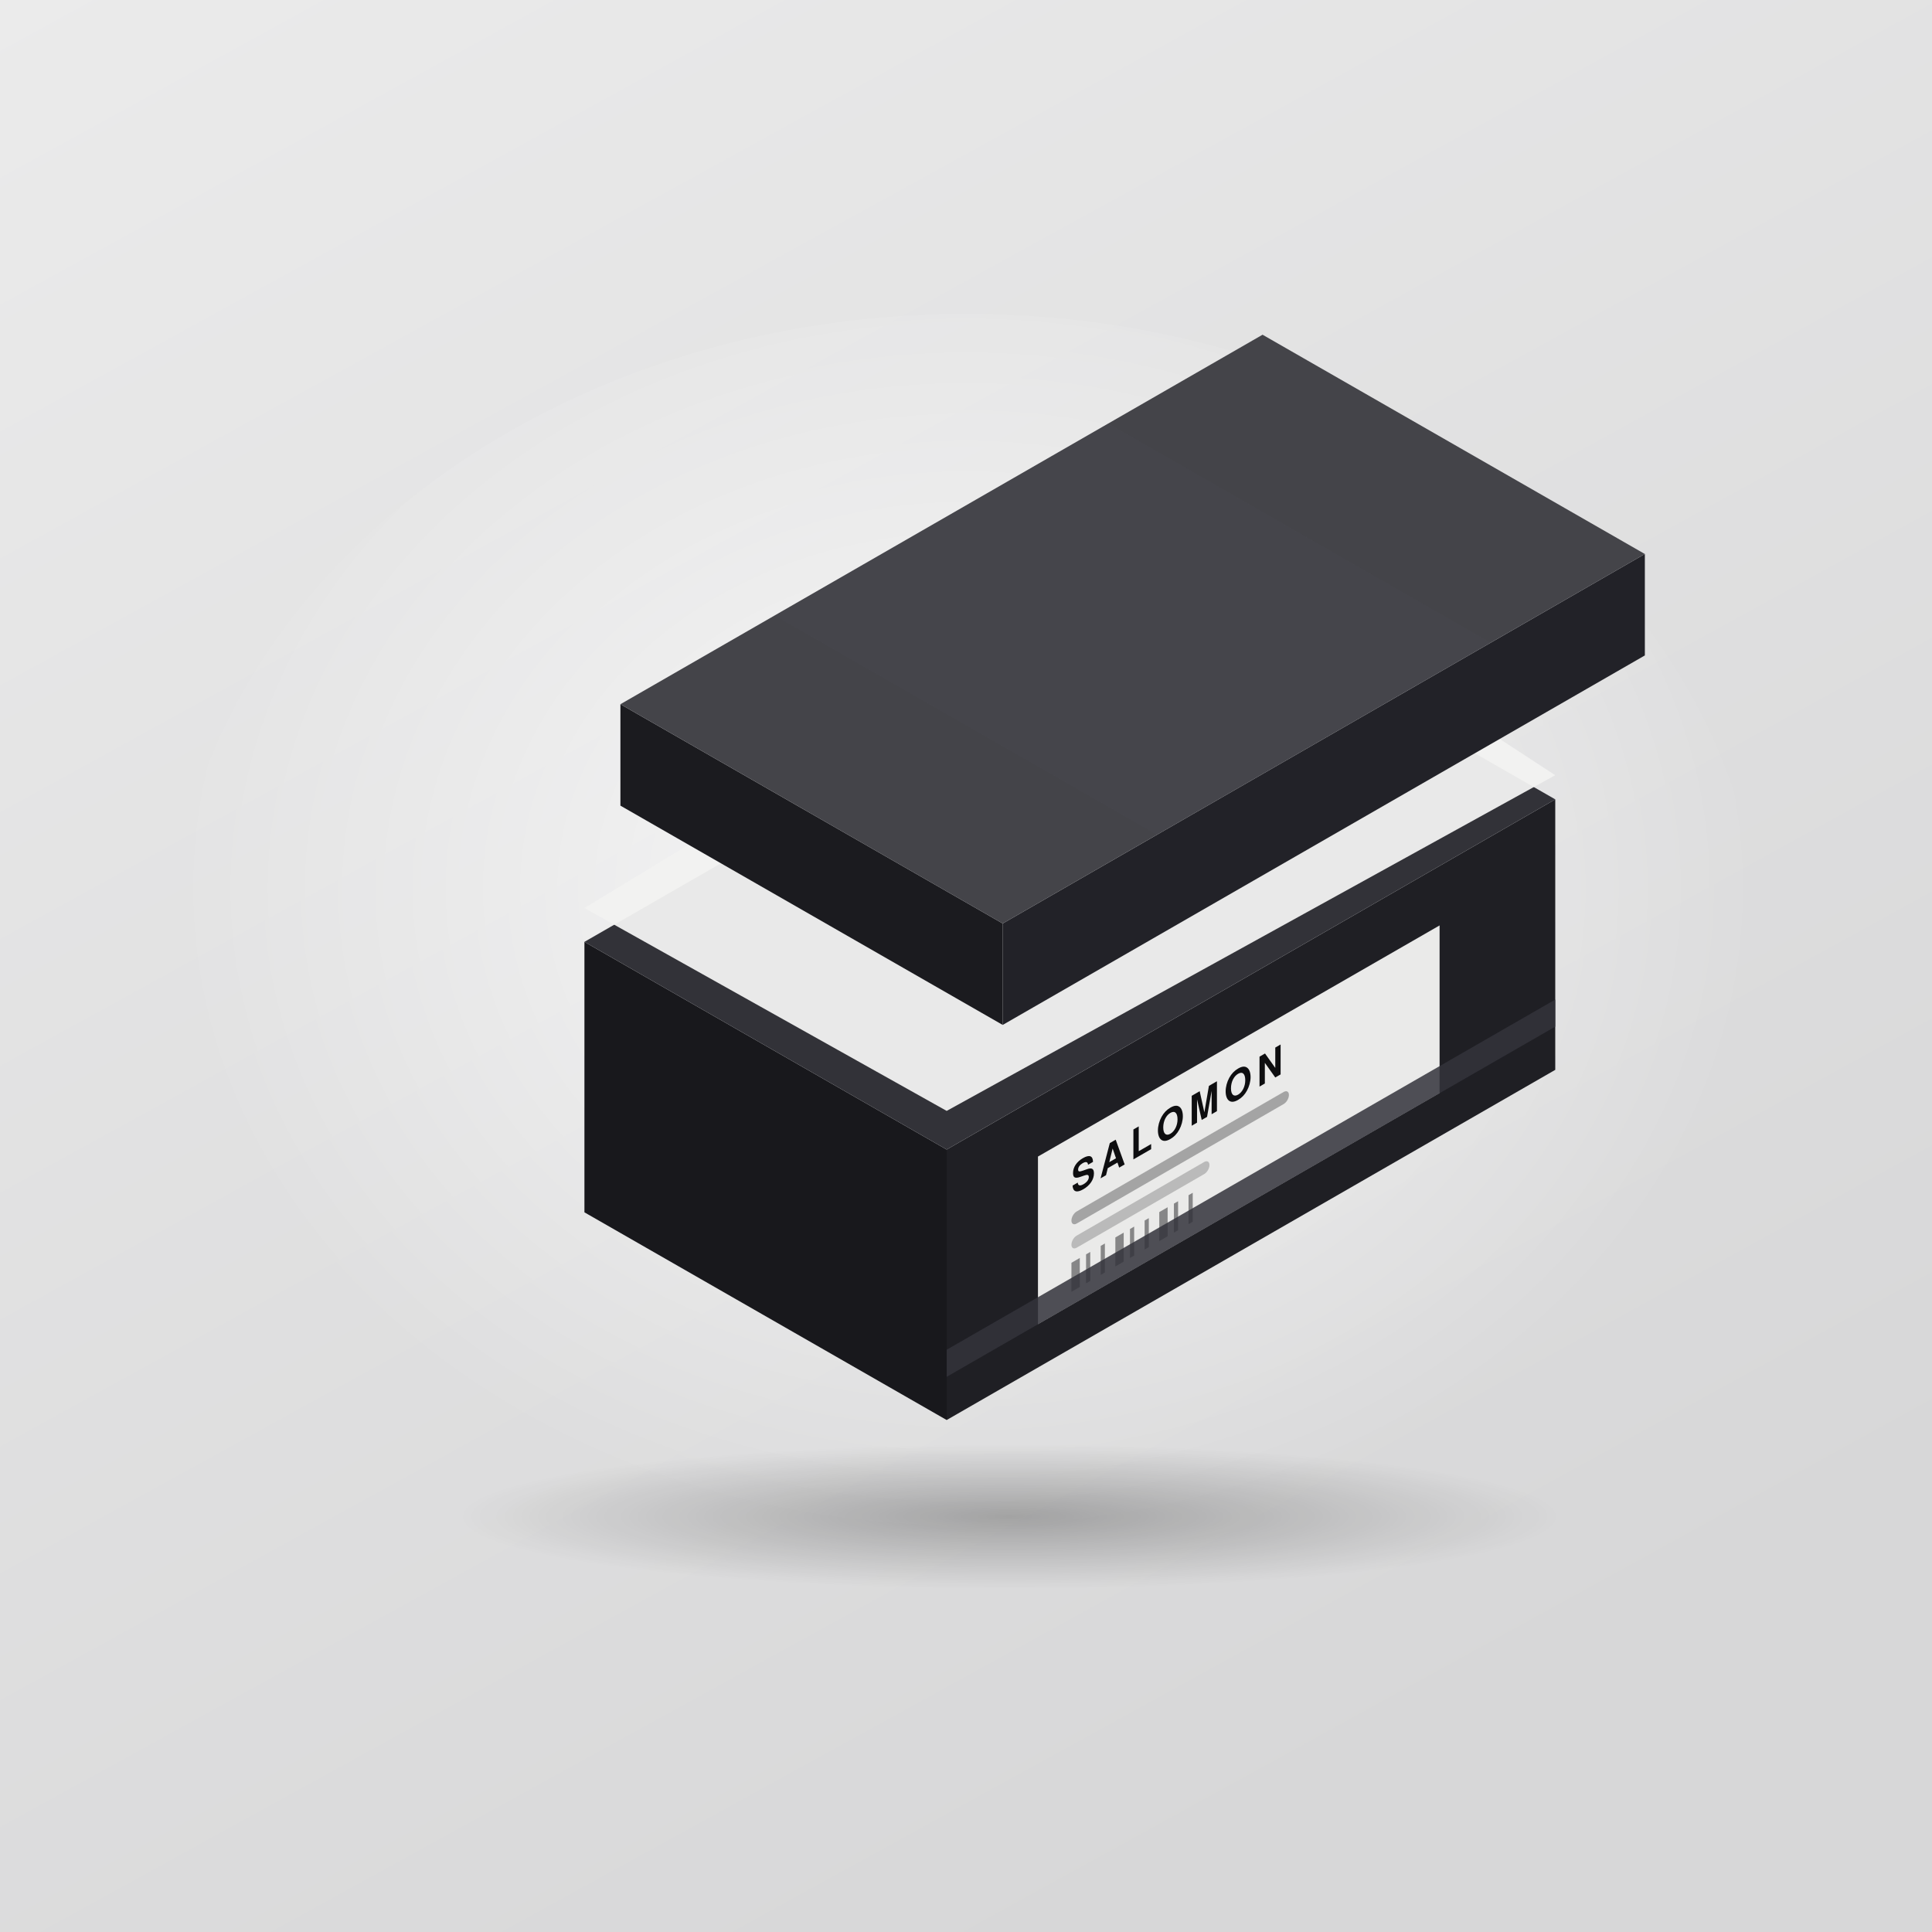
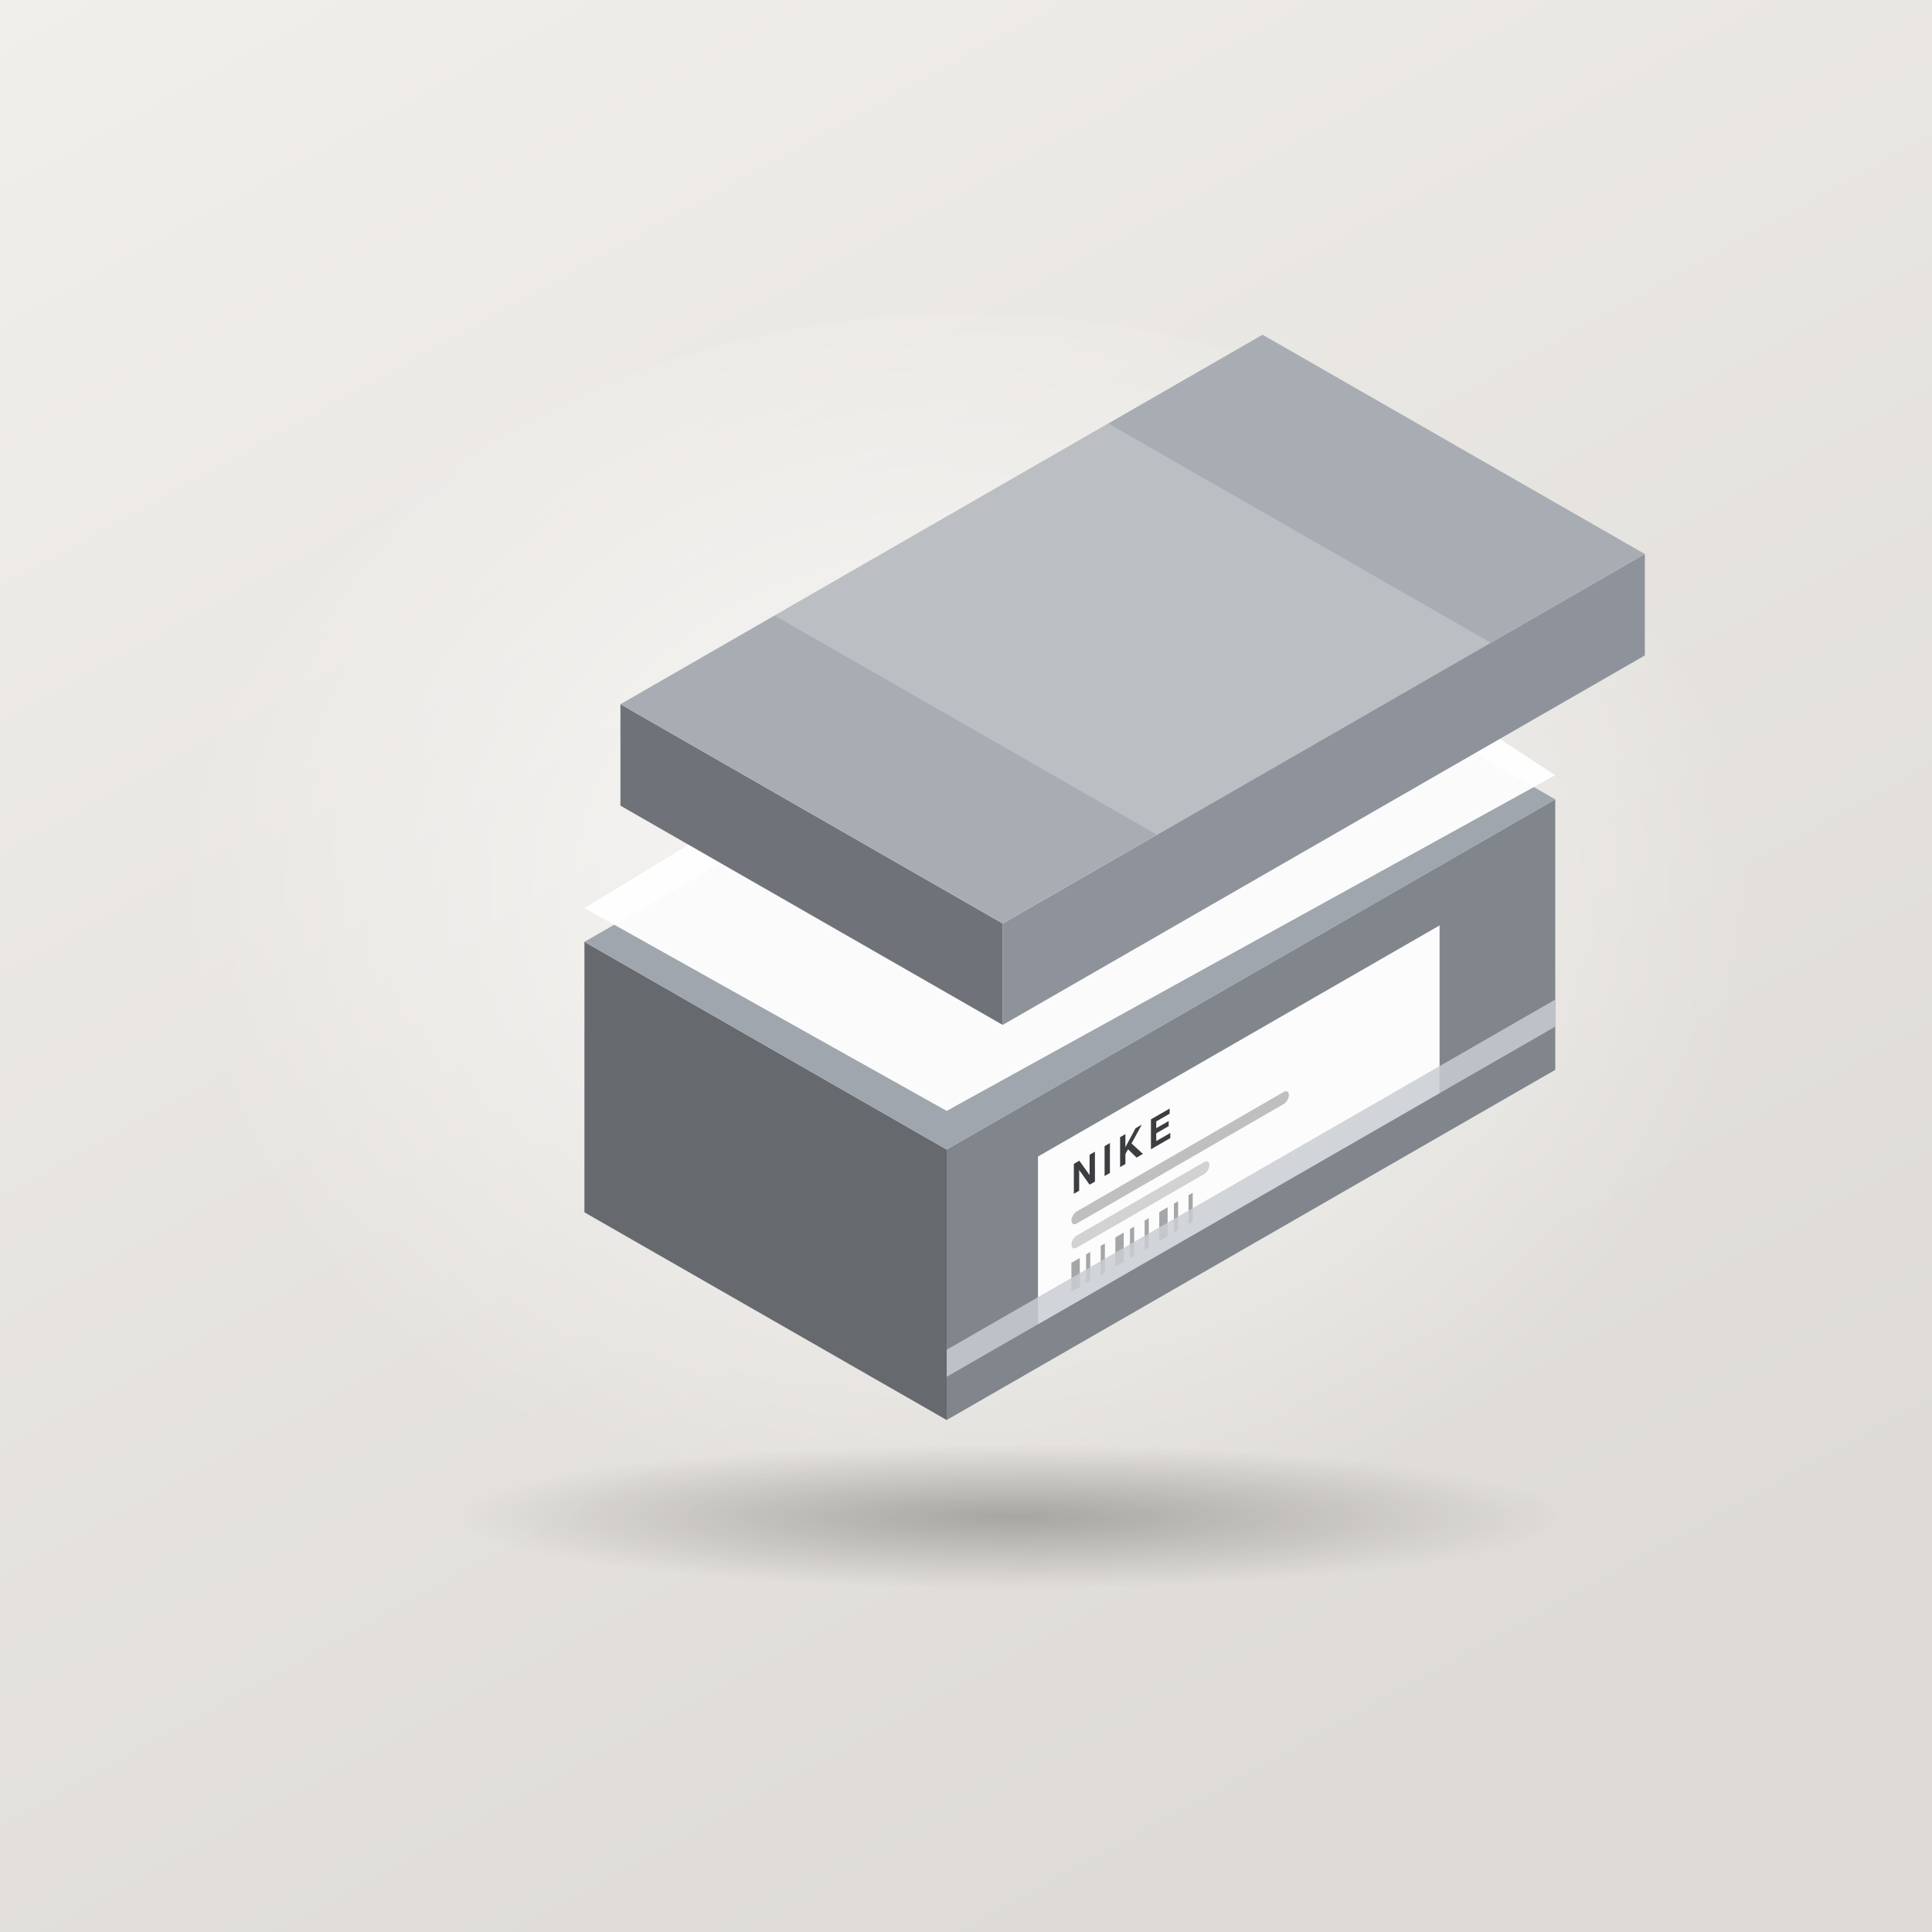
<svg xmlns="http://www.w3.org/2000/svg" viewBox="0 0 800 800" width="800" height="800" role="img">
  <defs>
    <linearGradient id="bg" x1="0" y1="0" x2="0.55" y2="1">
-       <stop offset="0" stop-color="#ebebeb" />
-       <stop offset="1" stop-color="#d7d7d8" />
+       <stop offset="0" stop-color="#f1efec" />
+       <stop offset="1" stop-color="#dedbd6" />
    </linearGradient>
    <radialGradient id="glow" cx="0.5" cy="0.44" r="0.5">
      <stop offset="0" stop-color="#ffffff" stop-opacity="0.75" />
      <stop offset="1" stop-color="#ffffff" stop-opacity="0" />
    </radialGradient>
    <radialGradient id="shadow" cx="0.5" cy="0.5" r="0.5">
      <stop offset="0" stop-color="rgba(0,0,0,0.26)" />
      <stop offset="1" stop-color="rgba(0,0,0,0)" />
    </radialGradient>
  </defs>
  <rect width="800" height="800" fill="url(#bg)" />
  <ellipse cx="400" cy="400" rx="330" ry="270" fill="url(#glow)" />
  <ellipse cx="418" cy="628" rx="230" ry="30" fill="url(#shadow)" />
-   <polygon points="392,588 644,443 644,331 392,476" fill="#1f1f24" />
-   <polygon points="392,588 242,502 242,390 392,476" fill="#18181c" />
-   <polygon points="392,476 644,331 494,245 242,390" fill="#323238" />
-   <polygon points="392,460 644,321 494,223 242,376" fill="#f2f2f1" opacity="0.95" />
-   <polygon points="429.8,548.3 596.1,452.6 596.1,383.2 429.8,478.9" fill="#f0f0ef" opacity="0.97" />
-   <g transform="matrix(0.866,-0.5,0,1,429.8,478.9)" fill="#0e0e10">
-     <text x="16" y="24" font-family="Helvetica, Arial, sans-serif" font-size="17" font-weight="700" letter-spacing="2.5">SALOMON</text>
+   <polygon points="392,588 644,443 644,331 392,476" fill="#81868d" />
+   <polygon points="392,588 242,502 242,390 392,476" fill="#666a6f" />
+   <polygon points="392,476 644,331 494,245 242,390" fill="#a0a6ad" />
+   <polygon points="392,460 644,321 494,223 242,376" fill="#ffffff" opacity="0.95" />
+   <polygon points="429.8,548.3 596.1,452.6 596.1,383.2 429.8,478.9" fill="#ffffff" opacity="0.97" />
+   <g transform="matrix(0.866,-0.5,0,1,429.8,478.9)" fill="#3b3d40">
+     <text x="16" y="24" font-family="Helvetica, Arial, sans-serif" font-size="17" font-weight="700" letter-spacing="2.5">NIKE</text>
    <rect x="16" y="32" width="104" height="5" rx="2.5" opacity="0.32" />
    <rect x="16" y="42" width="66" height="5" rx="2.5" opacity="0.22" />
    <rect x="16" y="52" width="4" height="12" opacity="0.45" />
    <rect x="23" y="52" width="2" height="12" opacity="0.45" />
    <rect x="30" y="52" width="2" height="12" opacity="0.45" />
    <rect x="37" y="52" width="4" height="12" opacity="0.45" />
    <rect x="44" y="52" width="2" height="12" opacity="0.45" />
    <rect x="51" y="52" width="2" height="12" opacity="0.45" />
    <rect x="58" y="52" width="4" height="12" opacity="0.45" />
    <rect x="65" y="52" width="2" height="12" opacity="0.45" />
    <rect x="72" y="52" width="2" height="12" opacity="0.45" />
  </g>
-   <polygon points="392,570.1 644,425.1 644,413.9 392,558.9" fill="#33333b" opacity="0.85" />
-   <polygon points="415.2,424.4 681.1,271.4 681.1,229.4 415.2,382.4" fill="#222228" />
-   <polygon points="415.2,424.4 256.9,333.6 256.9,291.6 415.2,382.4" fill="#1b1b1f" />
-   <polygon points="415.2,382.4 681.1,229.4 522.8,138.6 256.9,291.6" fill="#444449" />
-   <polygon points="479,345.6 617.2,266.1 459,175.4 320.8,254.9" fill="#4a4a54" opacity="0.22" />
+   <polygon points="392,570.1 644,425.1 644,413.9 392,558.9" fill="#c9ccd2" opacity="0.85" />
+   <polygon points="415.2,424.4 681.1,271.4 681.1,229.4 415.2,382.4" fill="#8e939b" />
+   <polygon points="415.2,424.4 256.9,333.6 256.9,291.6 415.2,382.4" fill="#6f7379" />
+   <polygon points="415.2,382.4 681.1,229.4 522.8,138.6 256.9,291.6" fill="#a8adb4" />
+   <polygon points="479,345.6 617.2,266.1 459,175.4 320.8,254.9" fill="#ffffff" opacity="0.22" />
</svg>
